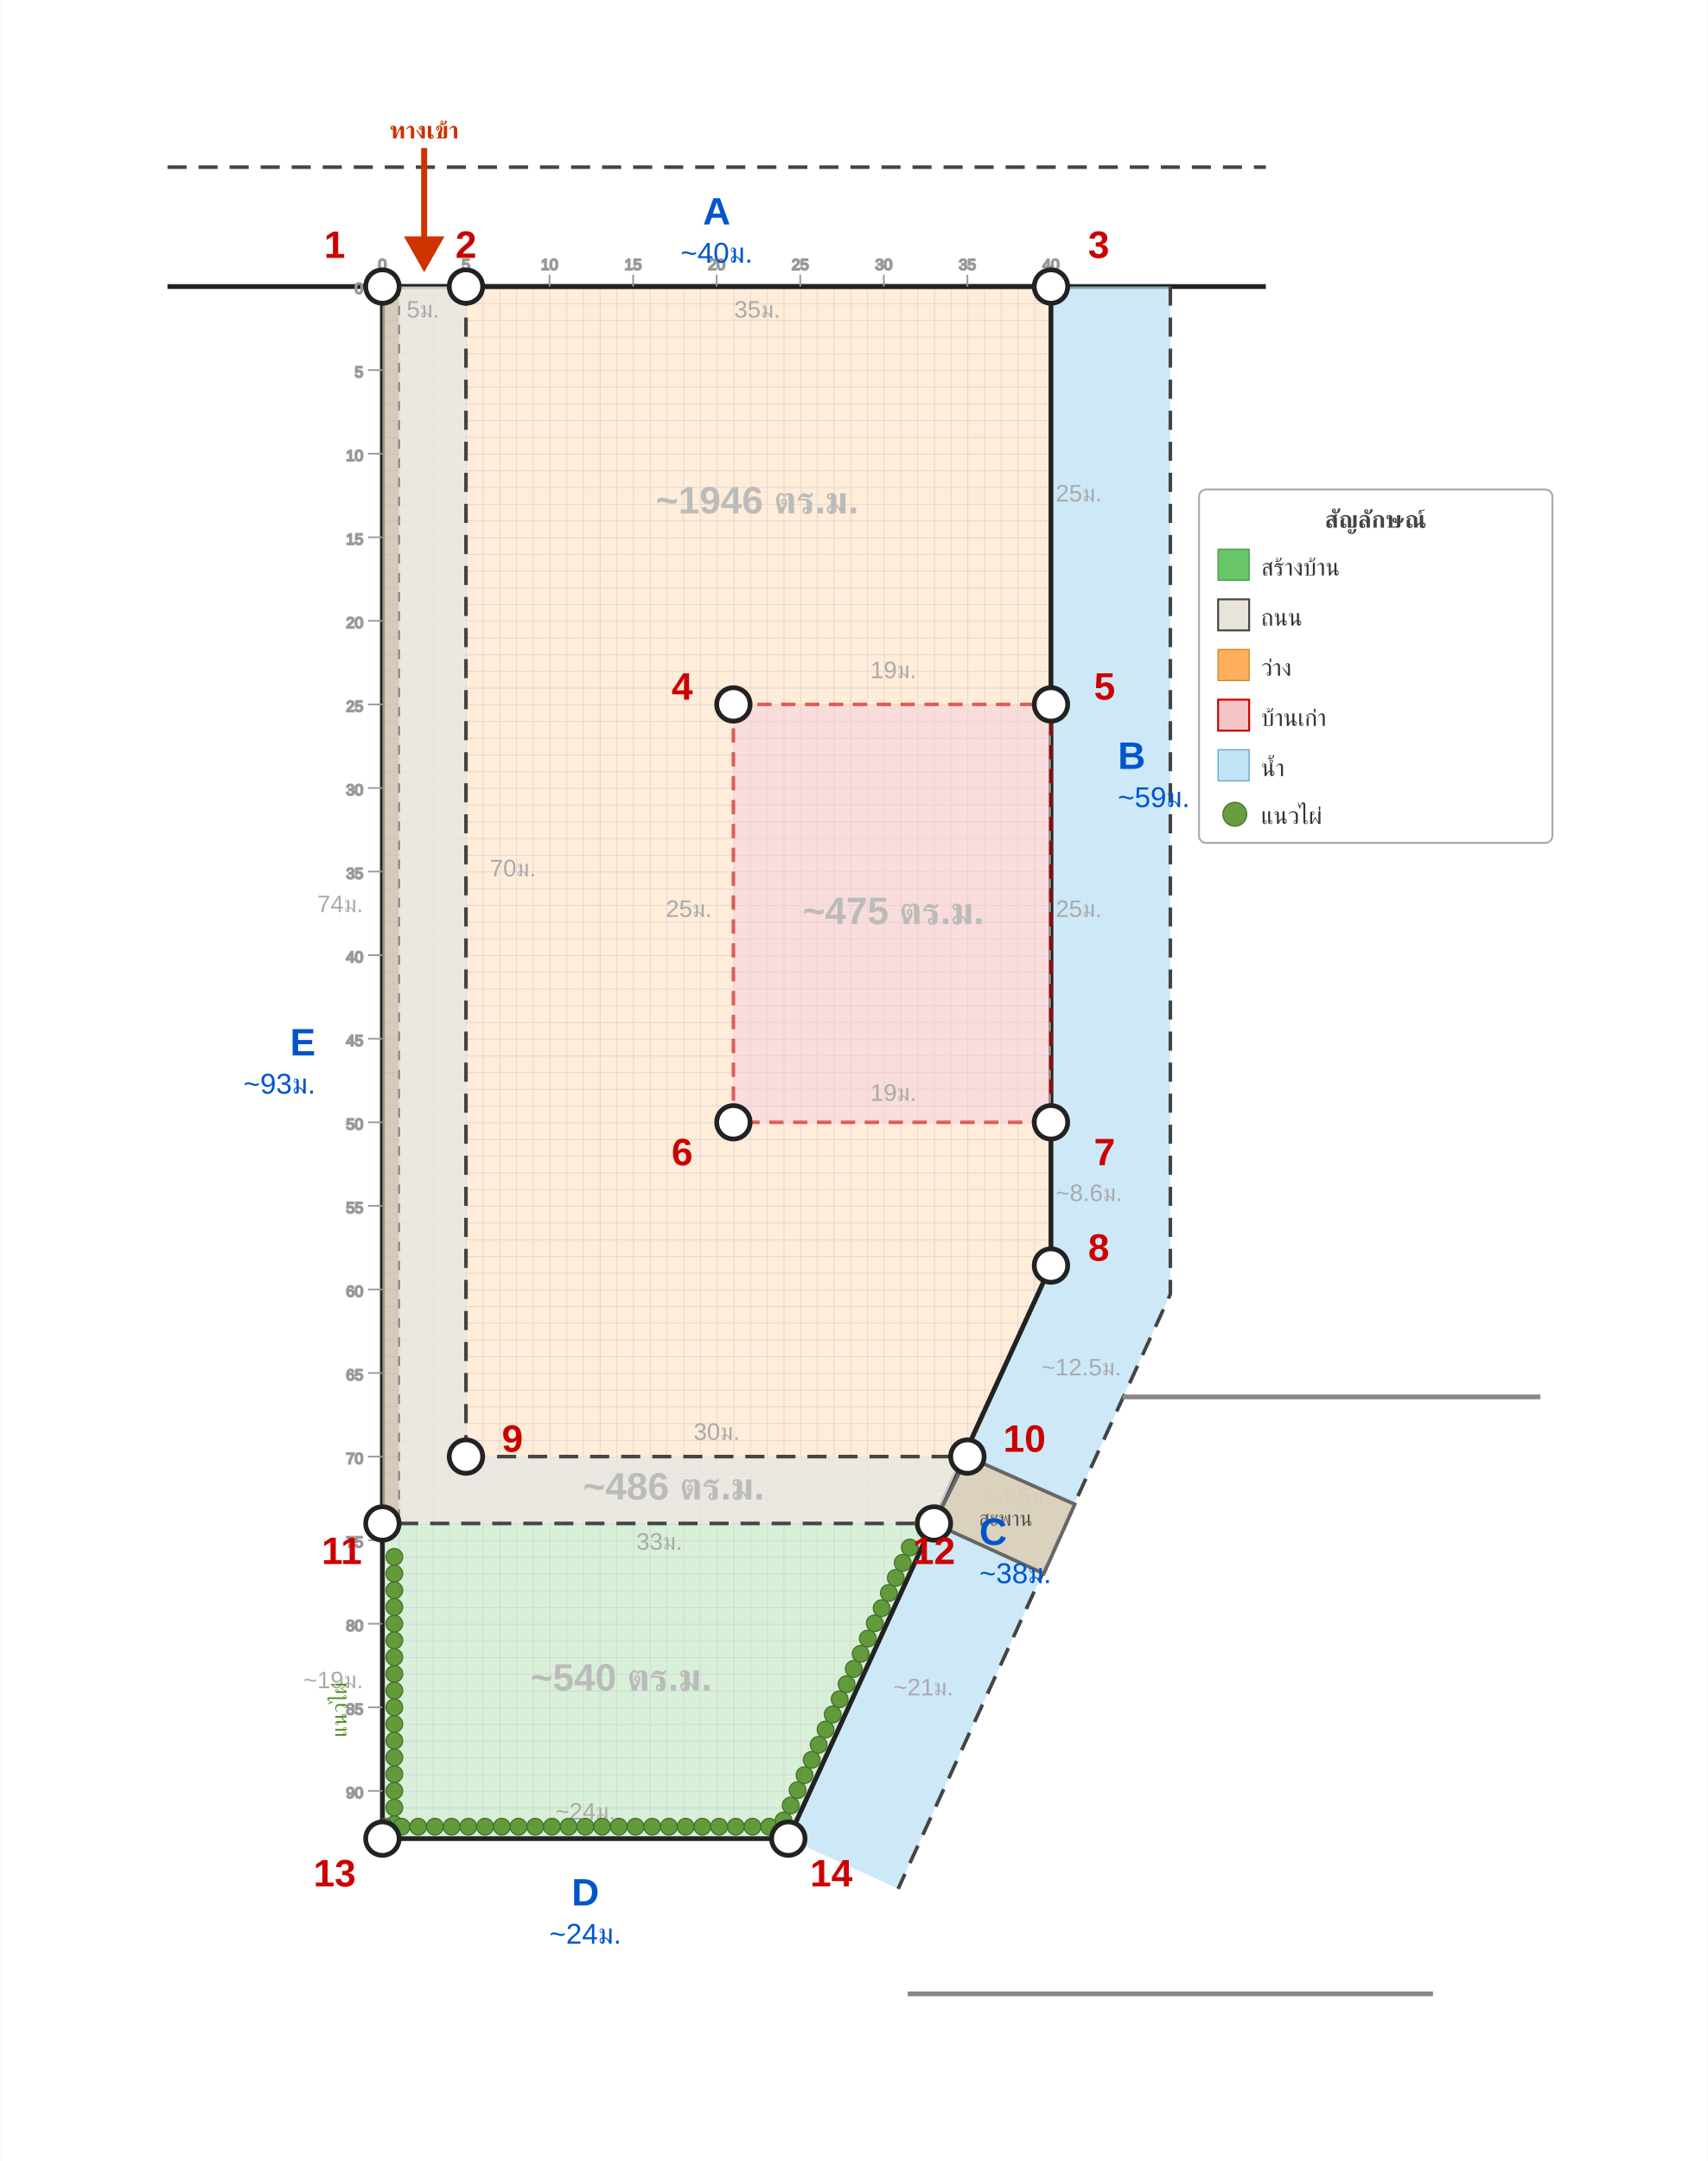
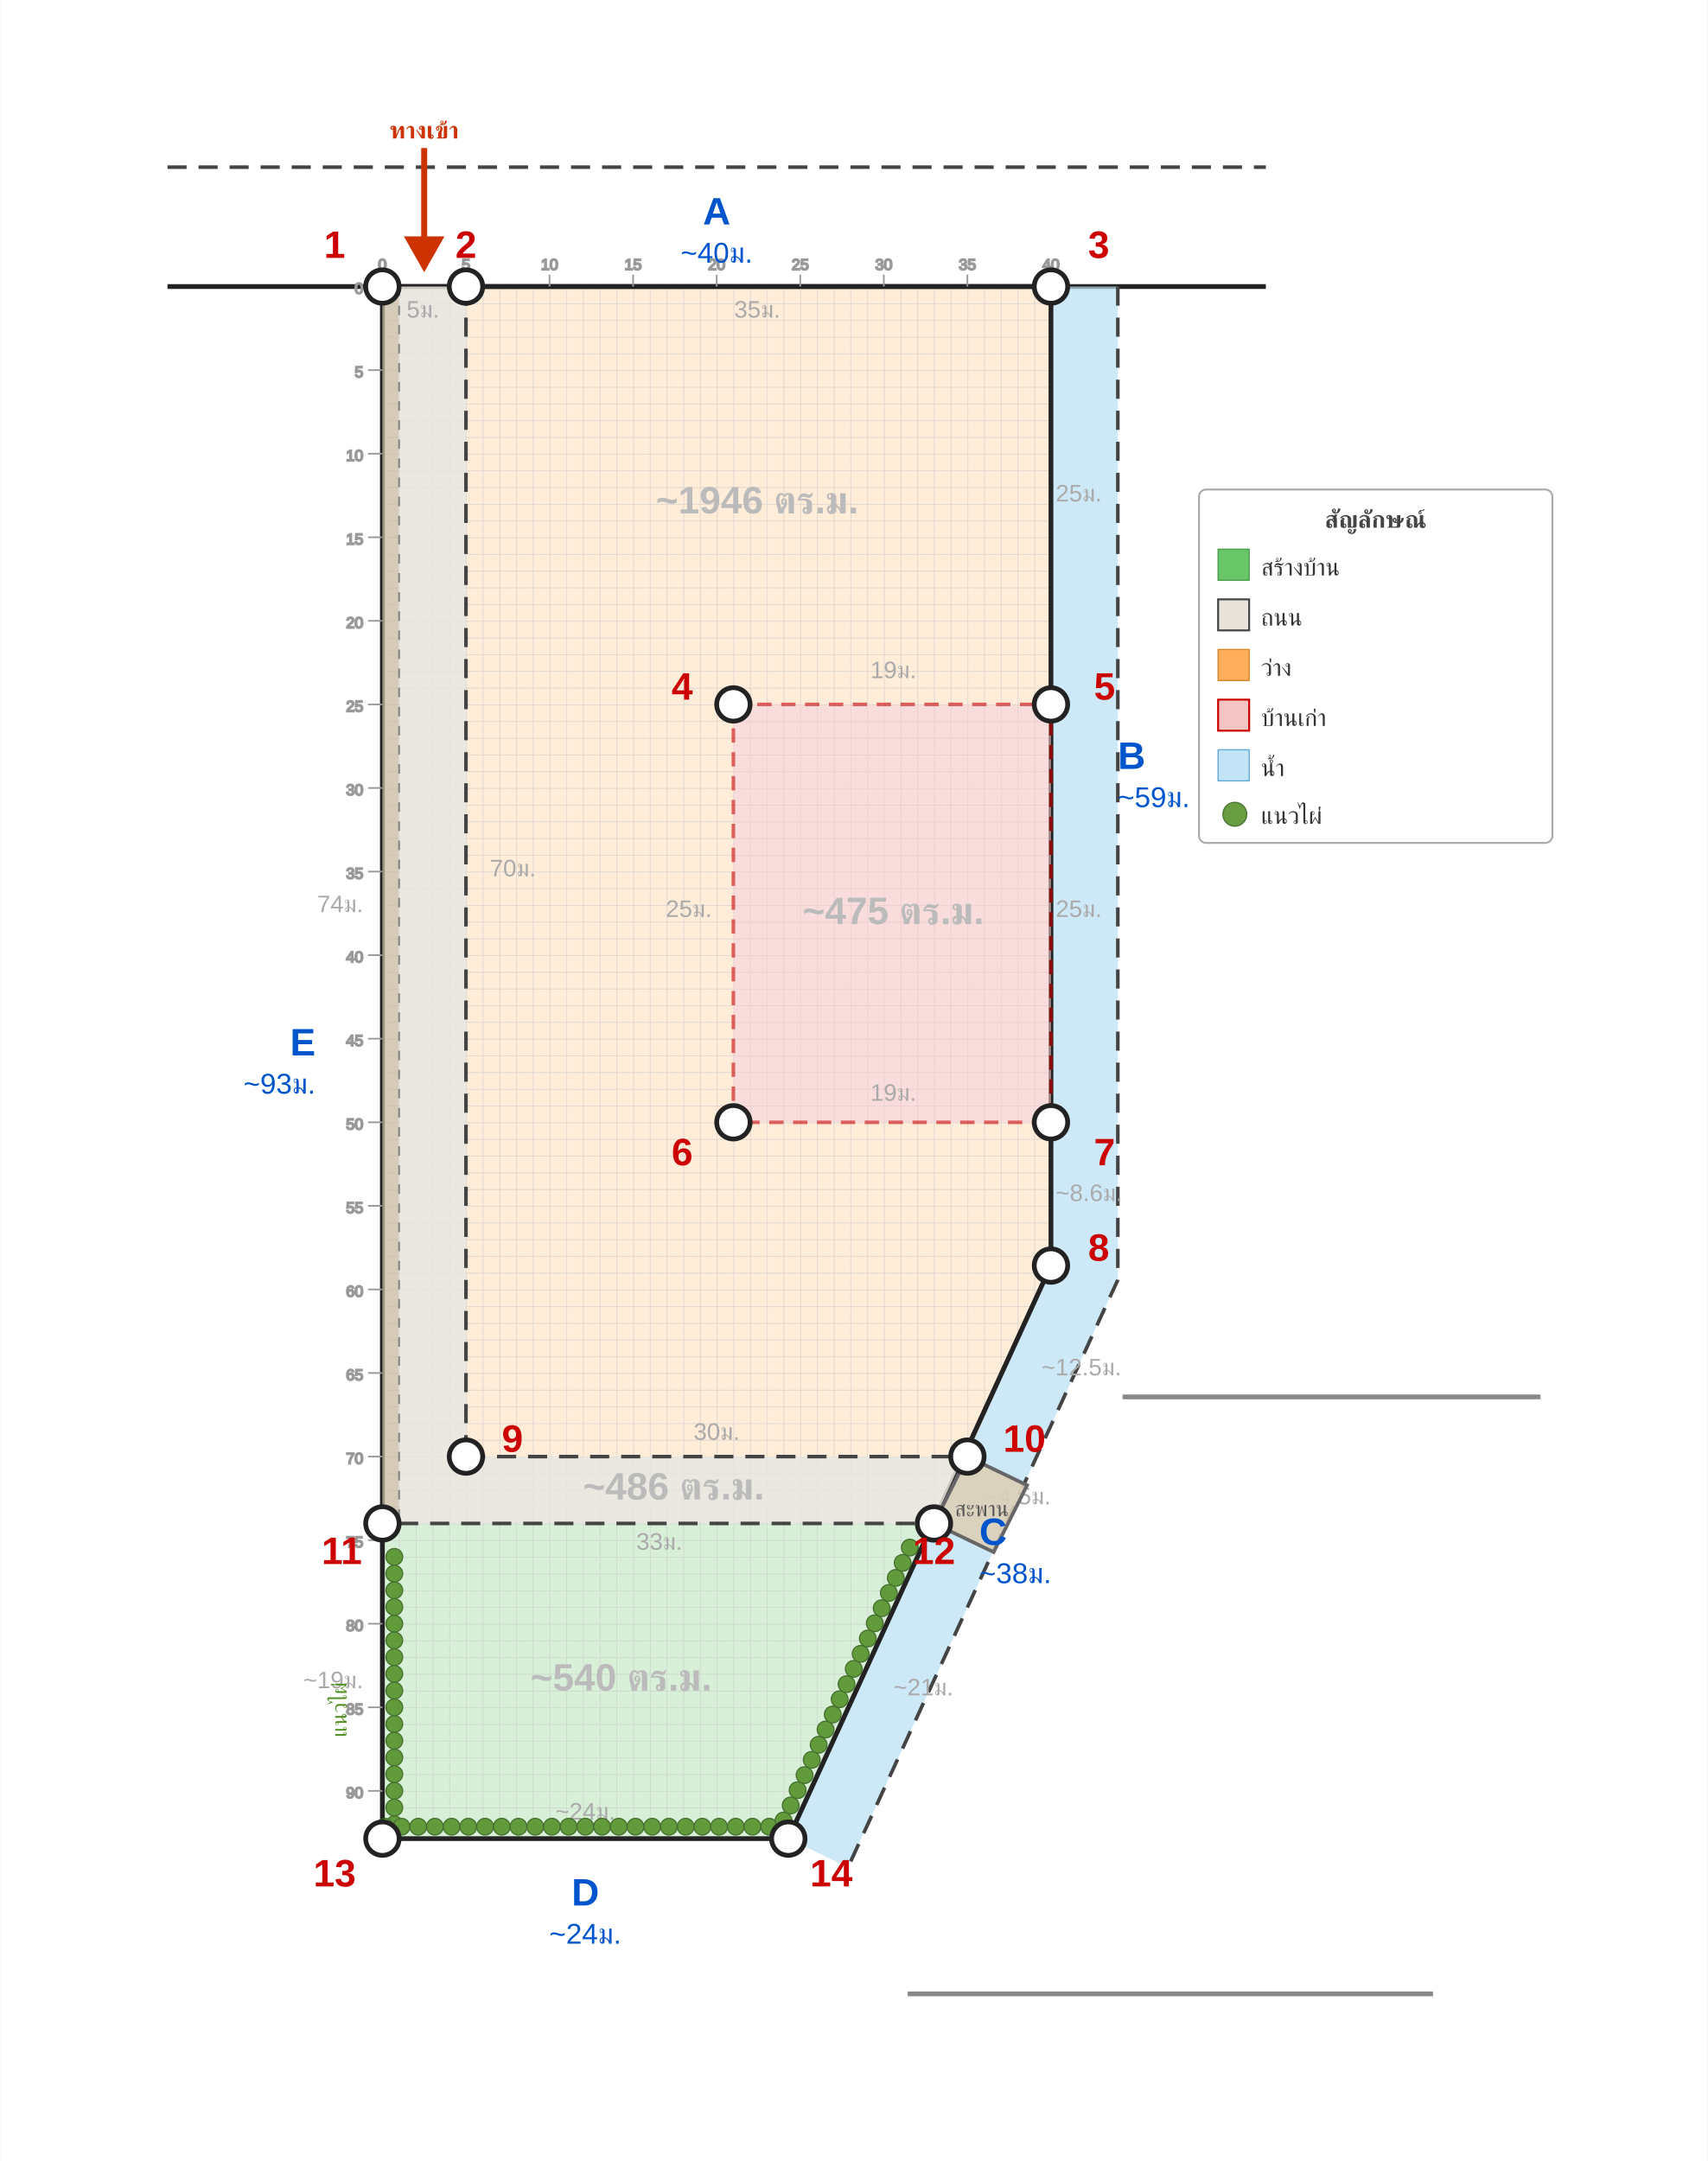
<svg xmlns="http://www.w3.org/2000/svg" viewBox="-10 10 715 905" width="1610" height="2037">
  <rect x="-10" y="10" width="715" height="905" fill="white" />
  <defs>
    <pattern id="grid1m" x="150" y="130" width="7" height="7" patternUnits="userSpaceOnUse">
      <line x1="0" y1="0" x2="7" y2="0" stroke="#ccc" stroke-width="0.4" />
      <line x1="0" y1="0" x2="0" y2="7" stroke="#ccc" stroke-width="0.4" />
    </pattern>
  </defs>
  <line x1="60" y1="80" x2="520" y2="80" stroke="#444" stroke-width="1.5" stroke-dasharray="8,5" />
  <line x1="60" y1="130" x2="520" y2="130" stroke="#222" stroke-width="2" />
-   <polygon points="430,130 480,130 480,552 366,801 320,780 430,540" fill="#b8dff5" stroke="none" opacity="0.7" />
-   <polyline points="480,130 480,552 366,801" fill="none" stroke="#444" stroke-width="1.5" stroke-dasharray="8,5" />
+   <polygon points="430,130 458,130 458,546 345,792 320,780 430,540" fill="#b8dff5" stroke="none" opacity="0.7" />
+   <polyline points="458,130 458,546 345,792" fill="none" stroke="#444" stroke-width="1.5" stroke-dasharray="8,5" />
  <polygon points="150,648 381,648 320,780 150,780" fill="#4dbb4d" opacity="0.22" stroke="none" />
  <polygon points="185,130 430,130 430,305 297,305 297,480 430,480 430,540 395,620 185,620" fill="#ffa040" opacity="0.20" stroke="none" />
  <polygon points="150,130 430,130 430,540 320,780 150,780" fill="url(#grid1m)" stroke="none" />
  <polygon points="       150,130       430,130       430,540       320,780       150,780     " fill="none" stroke="#222" stroke-width="2" stroke-linejoin="round" />
  <g stroke="#999" stroke-width="0.7" fill="#999" font-family="Arial" font-size="6.5" text-anchor="middle">
    <line x1="150" y1="125" x2="150" y2="130" />
    <text x="150" y="123">0</text>
    <line x1="185" y1="125" x2="185" y2="130" />
    <text x="185" y="123">5</text>
    <line x1="220" y1="125" x2="220" y2="130" />
    <text x="220" y="123">10</text>
    <line x1="255" y1="125" x2="255" y2="130" />
    <text x="255" y="123">15</text>
    <line x1="290" y1="125" x2="290" y2="130" />
    <text x="290" y="123">20</text>
    <line x1="325" y1="125" x2="325" y2="130" />
    <text x="325" y="123">25</text>
    <line x1="360" y1="125" x2="360" y2="130" />
    <text x="360" y="123">30</text>
    <line x1="395" y1="125" x2="395" y2="130" />
    <text x="395" y="123">35</text>
    <line x1="430" y1="125" x2="430" y2="130" />
    <text x="430" y="123">40</text>
  </g>
  <g stroke="#999" stroke-width="0.7" fill="#999" font-family="Arial" font-size="6.5" text-anchor="end">
    <line x1="144" y1="130" x2="150" y2="130" />
    <text x="142" y="133">0</text>
    <line x1="144" y1="165" x2="150" y2="165" />
    <text x="142" y="168">5</text>
    <line x1="144" y1="200" x2="150" y2="200" />
    <text x="142" y="203">10</text>
    <line x1="144" y1="235" x2="150" y2="235" />
    <text x="142" y="238">15</text>
    <line x1="144" y1="270" x2="150" y2="270" />
    <text x="142" y="273">20</text>
    <line x1="144" y1="305" x2="150" y2="305" />
    <text x="142" y="308">25</text>
    <line x1="144" y1="340" x2="150" y2="340" />
    <text x="142" y="343">30</text>
    <line x1="144" y1="375" x2="150" y2="375" />
    <text x="142" y="378">35</text>
    <line x1="144" y1="410" x2="150" y2="410" />
    <text x="142" y="413">40</text>
    <line x1="144" y1="445" x2="150" y2="445" />
    <text x="142" y="448">45</text>
    <line x1="144" y1="480" x2="150" y2="480" />
    <text x="142" y="483">50</text>
    <line x1="144" y1="515" x2="150" y2="515" />
    <text x="142" y="518">55</text>
    <line x1="144" y1="550" x2="150" y2="550" />
    <text x="142" y="553">60</text>
    <line x1="144" y1="585" x2="150" y2="585" />
    <text x="142" y="588">65</text>
    <line x1="144" y1="620" x2="150" y2="620" />
    <text x="142" y="623">70</text>
    <line x1="144" y1="655" x2="150" y2="655" />
    <text x="142" y="658">75</text>
    <line x1="144" y1="690" x2="150" y2="690" />
    <text x="142" y="693">80</text>
    <line x1="144" y1="725" x2="150" y2="725" />
    <text x="142" y="728">85</text>
    <line x1="144" y1="760" x2="150" y2="760" />
    <text x="142" y="763">90</text>
  </g>
  <rect x="150" y="130" width="7" height="518" fill="#c8b8a0" opacity="0.75" />
  <rect x="157" y="130" width="28" height="490" fill="#e8e4dc" opacity="0.85" />
  <polygon points="157,620 393.3,620 380.5,648 157,648" fill="#e8e4dc" opacity="0.85" />
  <line x1="185" y1="130" x2="185" y2="620" stroke="#444" stroke-width="1.5" stroke-dasharray="8,5" />
  <line x1="157" y1="130" x2="157" y2="648" stroke="#888" stroke-width="0.8" stroke-dasharray="4,4" />
  <line x1="185" y1="620" x2="393.3" y2="620" stroke="#444" stroke-width="1.5" stroke-dasharray="8,5" />
  <line x1="157" y1="648" x2="380.5" y2="648" stroke="#444" stroke-width="1.5" stroke-dasharray="8,5" />
  <rect x="297" y="305" width="133" height="175" fill="#f5c5c5" opacity="0.6" stroke="#c00" stroke-width="1.5" stroke-dasharray="6,4" />
  <text x="272" y="638" font-family="Arial" font-size="16" font-weight="bold" fill="#bbb" text-anchor="middle">~486 ตร.ม.</text>
  <text x="364" y="397" font-family="Arial" font-size="16" font-weight="bold" fill="#bbb" text-anchor="middle">~475 ตร.ม.</text>
  <text x="307" y="225" font-family="Arial" font-size="16" font-weight="bold" fill="#bbb" text-anchor="middle">~1946 ตร.ม.</text>
  <text x="250" y="718" font-family="Arial" font-size="16" font-weight="bold" fill="#bbb" text-anchor="middle">~540 ตร.ม.</text>
  <g font-family="Arial" font-size="10" fill="#aaa">
    <text x="167" y="143" text-anchor="middle">5ม.</text>
    <text x="307" y="143" text-anchor="middle">35ม.</text>
    <text x="142" y="392" text-anchor="end">74ม.</text>
    <text x="142" y="717" text-anchor="end">~19ม.</text>
    <text x="235" y="772" text-anchor="middle">~24ม.</text>
    <text x="426" y="586" text-anchor="start">~12.5ม.</text>
    <text x="402" y="640" text-anchor="start">~4.5ม.</text>
    <text x="364" y="720" text-anchor="start">~21ม.</text>
    <text x="432" y="220" text-anchor="start">25ม.</text>
    <text x="432" y="394" text-anchor="start">25ม.</text>
    <text x="432" y="513" text-anchor="start">~8.6ม.</text>
    <text x="195" y="377" text-anchor="start">70ม.</text>
    <text x="290" y="613" text-anchor="middle">30ม.</text>
    <text x="266" y="659" text-anchor="middle">33ม.</text>
    <text x="364" y="294" text-anchor="middle">19ม.</text>
    <text x="288" y="394" text-anchor="end">25ม.</text>
    <text x="364" y="471" text-anchor="middle">19ม.</text>
  </g>
  <g id="bamboo-line" fill="#4e8c20" stroke="#2a5a10" stroke-width="0.5" opacity="0.85">
    <circle cx="155" cy="662" r="3.5" />
    <circle cx="155" cy="669" r="3.5" />
    <circle cx="155" cy="676" r="3.5" />
    <circle cx="155" cy="683" r="3.5" />
    <circle cx="155" cy="690" r="3.5" />
    <circle cx="155" cy="697" r="3.5" />
    <circle cx="155" cy="704" r="3.5" />
    <circle cx="155" cy="711" r="3.5" />
    <circle cx="155" cy="718" r="3.5" />
    <circle cx="155" cy="725" r="3.5" />
    <circle cx="155" cy="732" r="3.5" />
    <circle cx="155" cy="739" r="3.5" />
    <circle cx="155" cy="746" r="3.5" />
    <circle cx="155" cy="753" r="3.5" />
    <circle cx="155" cy="760" r="3.5" />
    <circle cx="155" cy="767" r="3.5" />
    <circle cx="155" cy="774" r="3.5" />
    <circle cx="151" cy="775" r="3.5" />
    <circle cx="158" cy="775" r="3.5" />
    <circle cx="165" cy="775" r="3.5" />
    <circle cx="172" cy="775" r="3.5" />
    <circle cx="179" cy="775" r="3.5" />
    <circle cx="186" cy="775" r="3.5" />
    <circle cx="193" cy="775" r="3.5" />
    <circle cx="200" cy="775" r="3.5" />
    <circle cx="207" cy="775" r="3.5" />
    <circle cx="214" cy="775" r="3.5" />
    <circle cx="221" cy="775" r="3.5" />
    <circle cx="228" cy="775" r="3.5" />
    <circle cx="235" cy="775" r="3.5" />
    <circle cx="242" cy="775" r="3.5" />
    <circle cx="249" cy="775" r="3.5" />
    <circle cx="256" cy="775" r="3.5" />
    <circle cx="263" cy="775" r="3.5" />
    <circle cx="270" cy="775" r="3.5" />
    <circle cx="277" cy="775" r="3.5" />
    <circle cx="284" cy="775" r="3.5" />
    <circle cx="291" cy="775" r="3.5" />
    <circle cx="298" cy="775" r="3.5" />
    <circle cx="305" cy="775" r="3.5" />
    <circle cx="312" cy="775" r="3.5" />
    <circle cx="319" cy="775" r="3.5" />
    <circle cx="318.0" cy="772.4" r="3.5" />
    <circle cx="321.0" cy="766.1" r="3.5" />
    <circle cx="323.9" cy="759.7" r="3.5" />
    <circle cx="326.8" cy="753.4" r="3.5" />
    <circle cx="329.8" cy="747.0" r="3.5" />
    <circle cx="332.7" cy="740.7" r="3.5" />
    <circle cx="335.6" cy="734.3" r="3.5" />
    <circle cx="338.6" cy="728.0" r="3.5" />
    <circle cx="341.5" cy="721.6" r="3.5" />
    <circle cx="344.4" cy="715.3" r="3.5" />
    <circle cx="347.4" cy="708.9" r="3.5" />
    <circle cx="350.3" cy="702.6" r="3.5" />
    <circle cx="353.3" cy="696.2" r="3.5" />
    <circle cx="356.2" cy="689.8" r="3.5" />
    <circle cx="359.1" cy="683.5" r="3.5" />
    <circle cx="362.1" cy="677.1" r="3.5" />
    <circle cx="365.0" cy="670.8" r="3.5" />
    <circle cx="367.9" cy="664.5" r="3.5" />
    <circle cx="370.9" cy="658.1" r="3.5" />
  </g>
  <text x="135" y="726" font-family="Arial" font-size="9" fill="#4e8c20" text-anchor="middle" transform="rotate(-90,135,726)">แนวไผ่</text>
-   <polygon points="395,620 440,640 427,669 381,648" fill="#ddd0b8" fill-opacity="0.9" stroke="#666" stroke-width="1.5" />
-   <text x="411" y="649" font-family="Arial" font-size="9" fill="#555" text-anchor="middle">สะพาน</text>
+   <polygon points="395,620 420,632 406,660 381,648" fill="#ddd0b8" fill-opacity="0.9" stroke="#666" stroke-width="1.5" />
+   <text x="401" y="645" font-family="Arial" font-size="9" fill="#555" text-anchor="middle">สะพาน</text>
  <line x1="460" y1="595" x2="635" y2="595" stroke="#888" stroke-width="2" />
  <line x1="370" y1="845" x2="590" y2="845" stroke="#888" stroke-width="2" />
  <circle cx="150" cy="130" r="7" fill="white" stroke="#222" stroke-width="2" />
  <circle cx="430" cy="130" r="7" fill="white" stroke="#222" stroke-width="2" />
  <circle cx="430" cy="540" r="7" fill="white" stroke="#222" stroke-width="2" />
  <circle cx="320" cy="780" r="7" fill="white" stroke="#222" stroke-width="2" />
  <circle cx="150" cy="780" r="7" fill="white" stroke="#222" stroke-width="2" />
  <circle cx="185" cy="130" r="7" fill="white" stroke="#222" stroke-width="2" />
  <circle cx="185" cy="620" r="7" fill="white" stroke="#222" stroke-width="2" />
  <circle cx="395" cy="620" r="7" fill="white" stroke="#222" stroke-width="2" />
  <circle cx="150" cy="648" r="7" fill="white" stroke="#222" stroke-width="2" />
  <circle cx="381" cy="648" r="7" fill="white" stroke="#222" stroke-width="2" />
  <circle cx="297" cy="305" r="7" fill="white" stroke="#222" stroke-width="2" />
  <circle cx="430" cy="305" r="7" fill="white" stroke="#222" stroke-width="2" />
  <circle cx="297" cy="480" r="7" fill="white" stroke="#222" stroke-width="2" />
  <circle cx="430" cy="480" r="7" fill="white" stroke="#222" stroke-width="2" />
  <text x="130" y="118" font-family="Arial" font-size="16" font-weight="bold" fill="#c00" text-anchor="middle">1</text>
  <text x="185" y="118" font-family="Arial" font-size="16" font-weight="bold" fill="#c00" text-anchor="middle">2</text>
  <text x="450" y="118" font-family="Arial" font-size="16" font-weight="bold" fill="#c00" text-anchor="middle">3</text>
  <text x="280" y="303" font-family="Arial" font-size="16" font-weight="bold" fill="#c00" text-anchor="end">4</text>
  <text x="448" y="303" font-family="Arial" font-size="16" font-weight="bold" fill="#c00" text-anchor="start">5</text>
  <text x="280" y="498" font-family="Arial" font-size="16" font-weight="bold" fill="#c00" text-anchor="end">6</text>
  <text x="448" y="498" font-family="Arial" font-size="16" font-weight="bold" fill="#c00" text-anchor="start">7</text>
  <text x="450" y="538" font-family="Arial" font-size="16" font-weight="bold" fill="#c00" text-anchor="middle">8</text>
  <text x="200" y="618" font-family="Arial" font-size="16" font-weight="bold" fill="#c00" text-anchor="start">9</text>
  <text x="410" y="618" font-family="Arial" font-size="16" font-weight="bold" fill="#c00" text-anchor="start">10</text>
  <text x="133" y="665" font-family="Arial" font-size="16" font-weight="bold" fill="#c00" text-anchor="middle">11</text>
  <text x="381" y="665" font-family="Arial" font-size="16" font-weight="bold" fill="#c00" text-anchor="middle">12</text>
  <text x="130" y="800" font-family="Arial" font-size="16" font-weight="bold" fill="#c00" text-anchor="middle">13</text>
  <text x="338" y="800" font-family="Arial" font-size="16" font-weight="bold" fill="#c00" text-anchor="middle">14</text>
  <text x="290" y="104" font-family="Arial" font-size="16" font-weight="bold" fill="#0055cc" text-anchor="middle">A</text>
  <text x="290" y="120" font-family="Arial" font-size="12" fill="#0055cc" text-anchor="middle">~40ม.</text>
  <text x="458" y="332" font-family="Arial" font-size="16" font-weight="bold" fill="#0055cc" text-anchor="start">B</text>
  <text x="458" y="348" font-family="Arial" font-size="12" fill="#0055cc" text-anchor="start">~59ม.</text>
  <text x="400" y="657" font-family="Arial" font-size="16" font-weight="bold" fill="#0055cc" text-anchor="start">C</text>
  <text x="400" y="673" font-family="Arial" font-size="12" fill="#0055cc" text-anchor="start">~38ม.</text>
  <text x="235" y="808" font-family="Arial" font-size="16" font-weight="bold" fill="#0055cc" text-anchor="middle">D</text>
  <text x="235" y="824" font-family="Arial" font-size="12" fill="#0055cc" text-anchor="middle">~24ม.</text>
  <text x="122" y="452" font-family="Arial" font-size="16" font-weight="bold" fill="#0055cc" text-anchor="end">E</text>
  <text x="122" y="468" font-family="Arial" font-size="12" fill="#0055cc" text-anchor="end">~93ม.</text>
  <text x="167.5" y="68" font-family="Arial" font-size="10" font-weight="bold" fill="#cc3300" text-anchor="middle">ทางเข้า</text>
  <line x1="167.5" y1="72" x2="167.5" y2="110" stroke="#cc3300" stroke-width="2.5" />
  <polygon points="167.5,124 159,109 176,109" fill="#cc3300" />
  <rect x="492" y="215" width="148" height="148" fill="white" stroke="#aaa" stroke-width="0.8" rx="3" />
  <text x="566" y="231" font-family="Arial" font-size="10" font-weight="bold" fill="#444" text-anchor="middle">สัญลักษณ์</text>
  <rect x="500" y="240" width="13" height="13" fill="#4dbb4d" opacity="0.85" stroke="#2a8a2a" stroke-width="0.5" />
  <text x="518" y="251" font-family="Arial" font-size="10" fill="#333">สร้างบ้าน</text>
  <rect x="500" y="261" width="13" height="13" fill="#e8e4dc" stroke="#444" stroke-width="0.8" />
  <text x="518" y="272" font-family="Arial" font-size="10" fill="#333">ถนน</text>
  <rect x="500" y="282" width="13" height="13" fill="#ffa040" opacity="0.85" stroke="#cc7000" stroke-width="0.5" />
  <text x="518" y="293" font-family="Arial" font-size="10" fill="#333">ว่าง</text>
  <rect x="500" y="303" width="13" height="13" fill="#f5c5c5" stroke="#c00" stroke-width="0.8" />
  <text x="518" y="314" font-family="Arial" font-size="10" fill="#333">บ้านเก่า</text>
  <rect x="500" y="324" width="13" height="13" fill="#b8dff5" opacity="0.85" stroke="#4499cc" stroke-width="0.5" />
  <text x="518" y="335" font-family="Arial" font-size="10" fill="#333">น้ำ</text>
  <circle cx="507" cy="351" r="5" fill="#4e8c20" stroke="#2a5a10" stroke-width="0.5" opacity="0.85" />
  <text x="518" y="355" font-family="Arial" font-size="10" fill="#333">แนวไผ่</text>
</svg>
